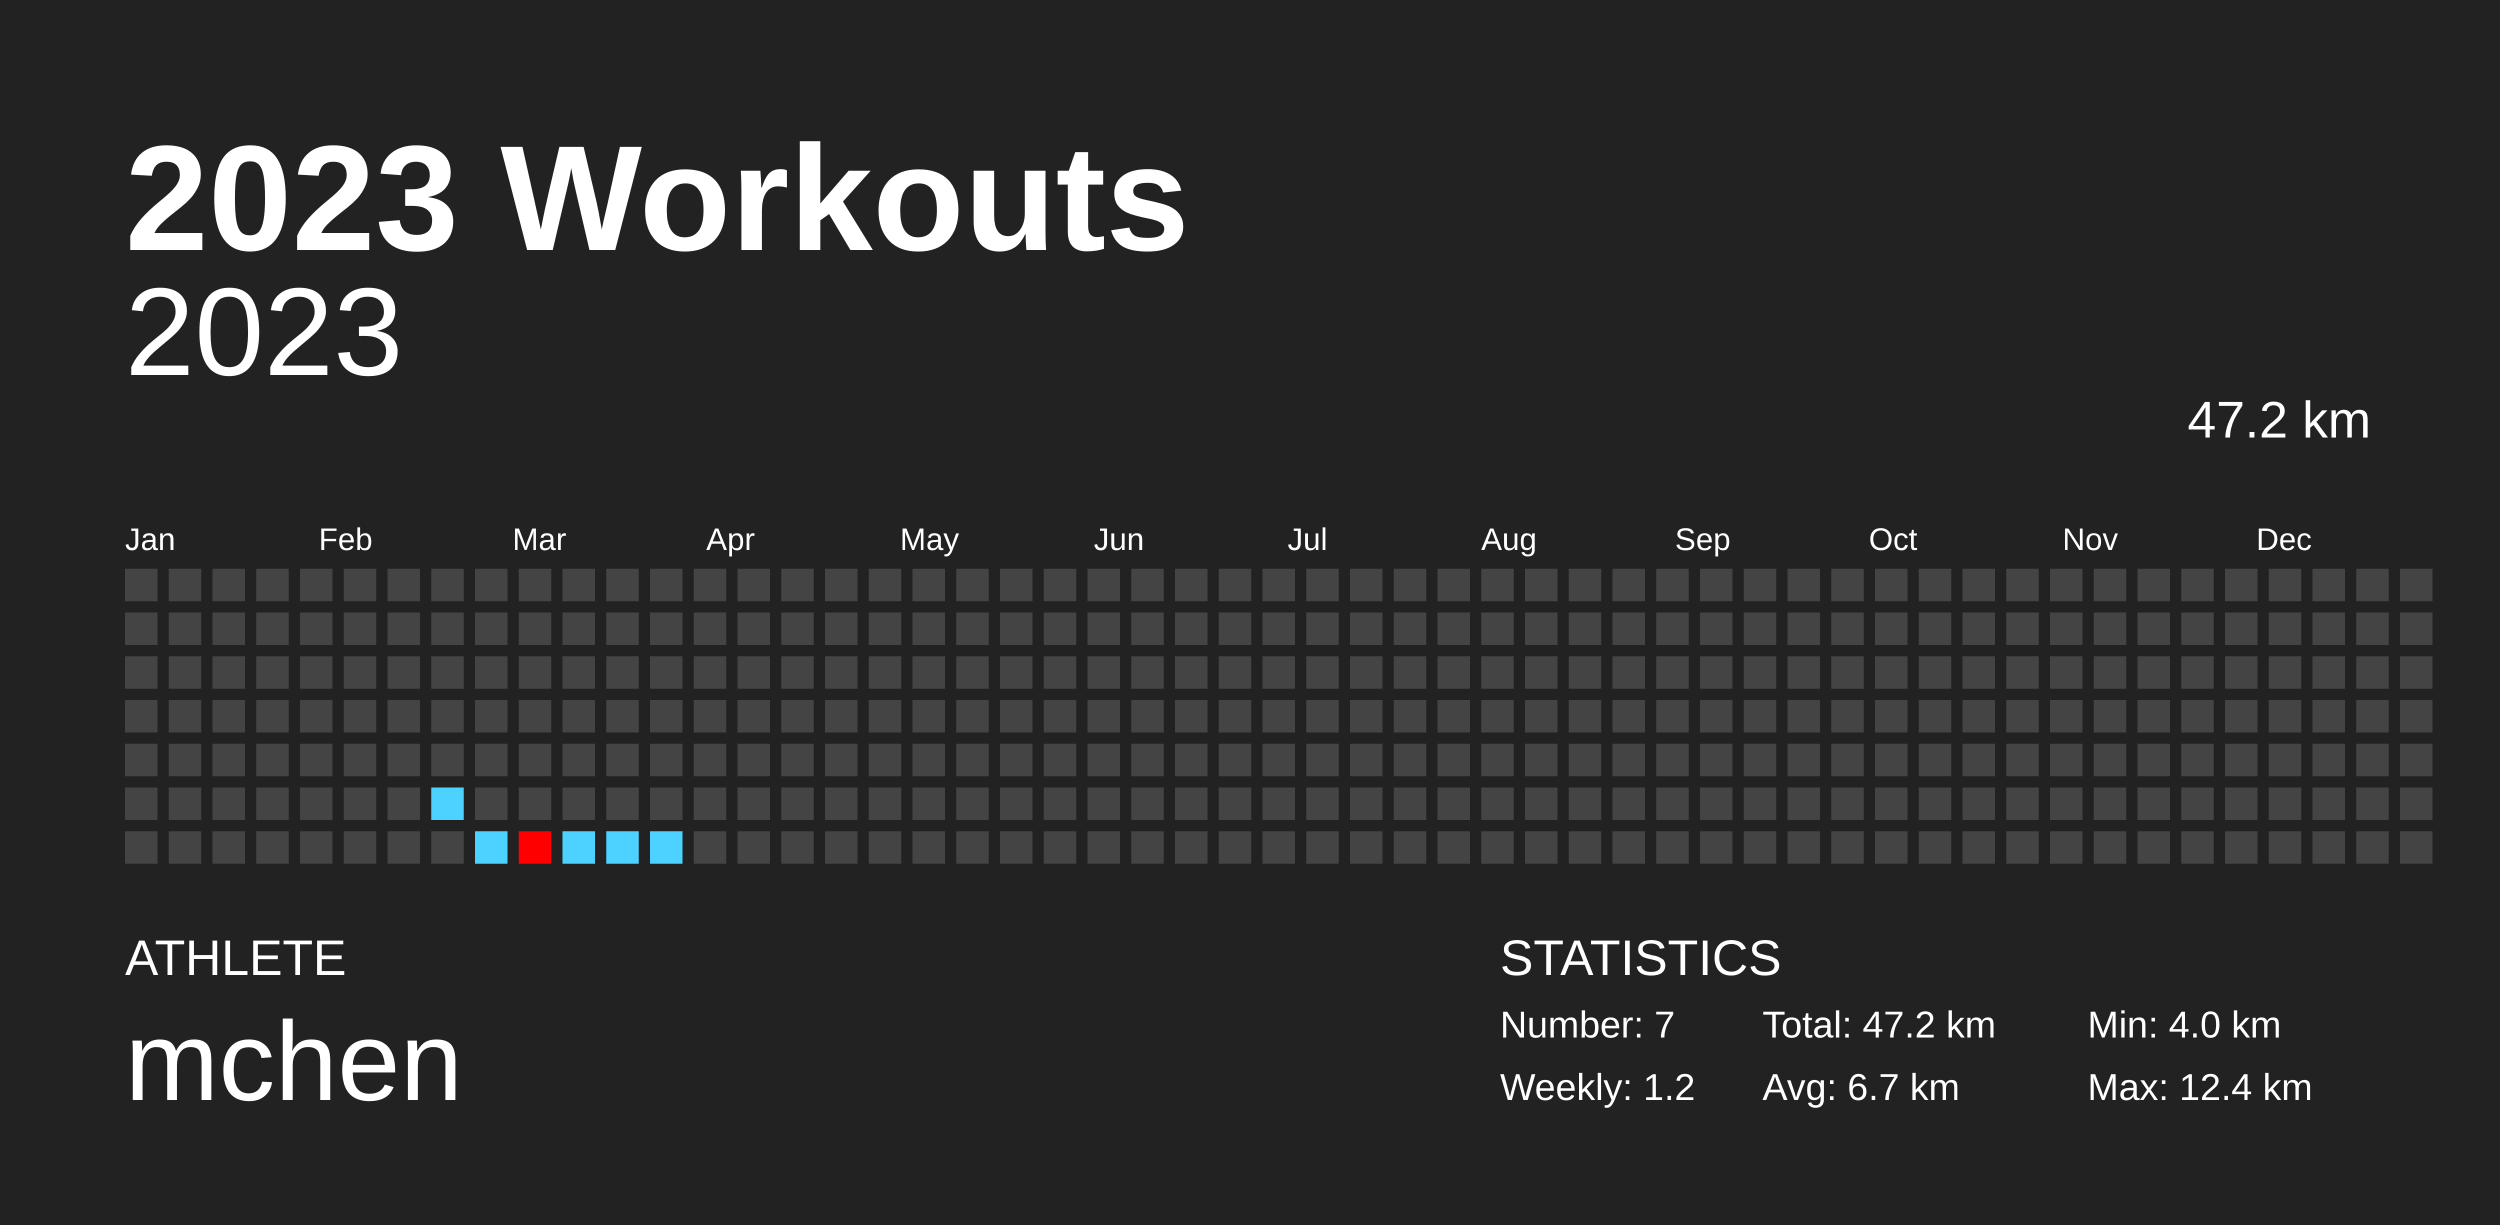
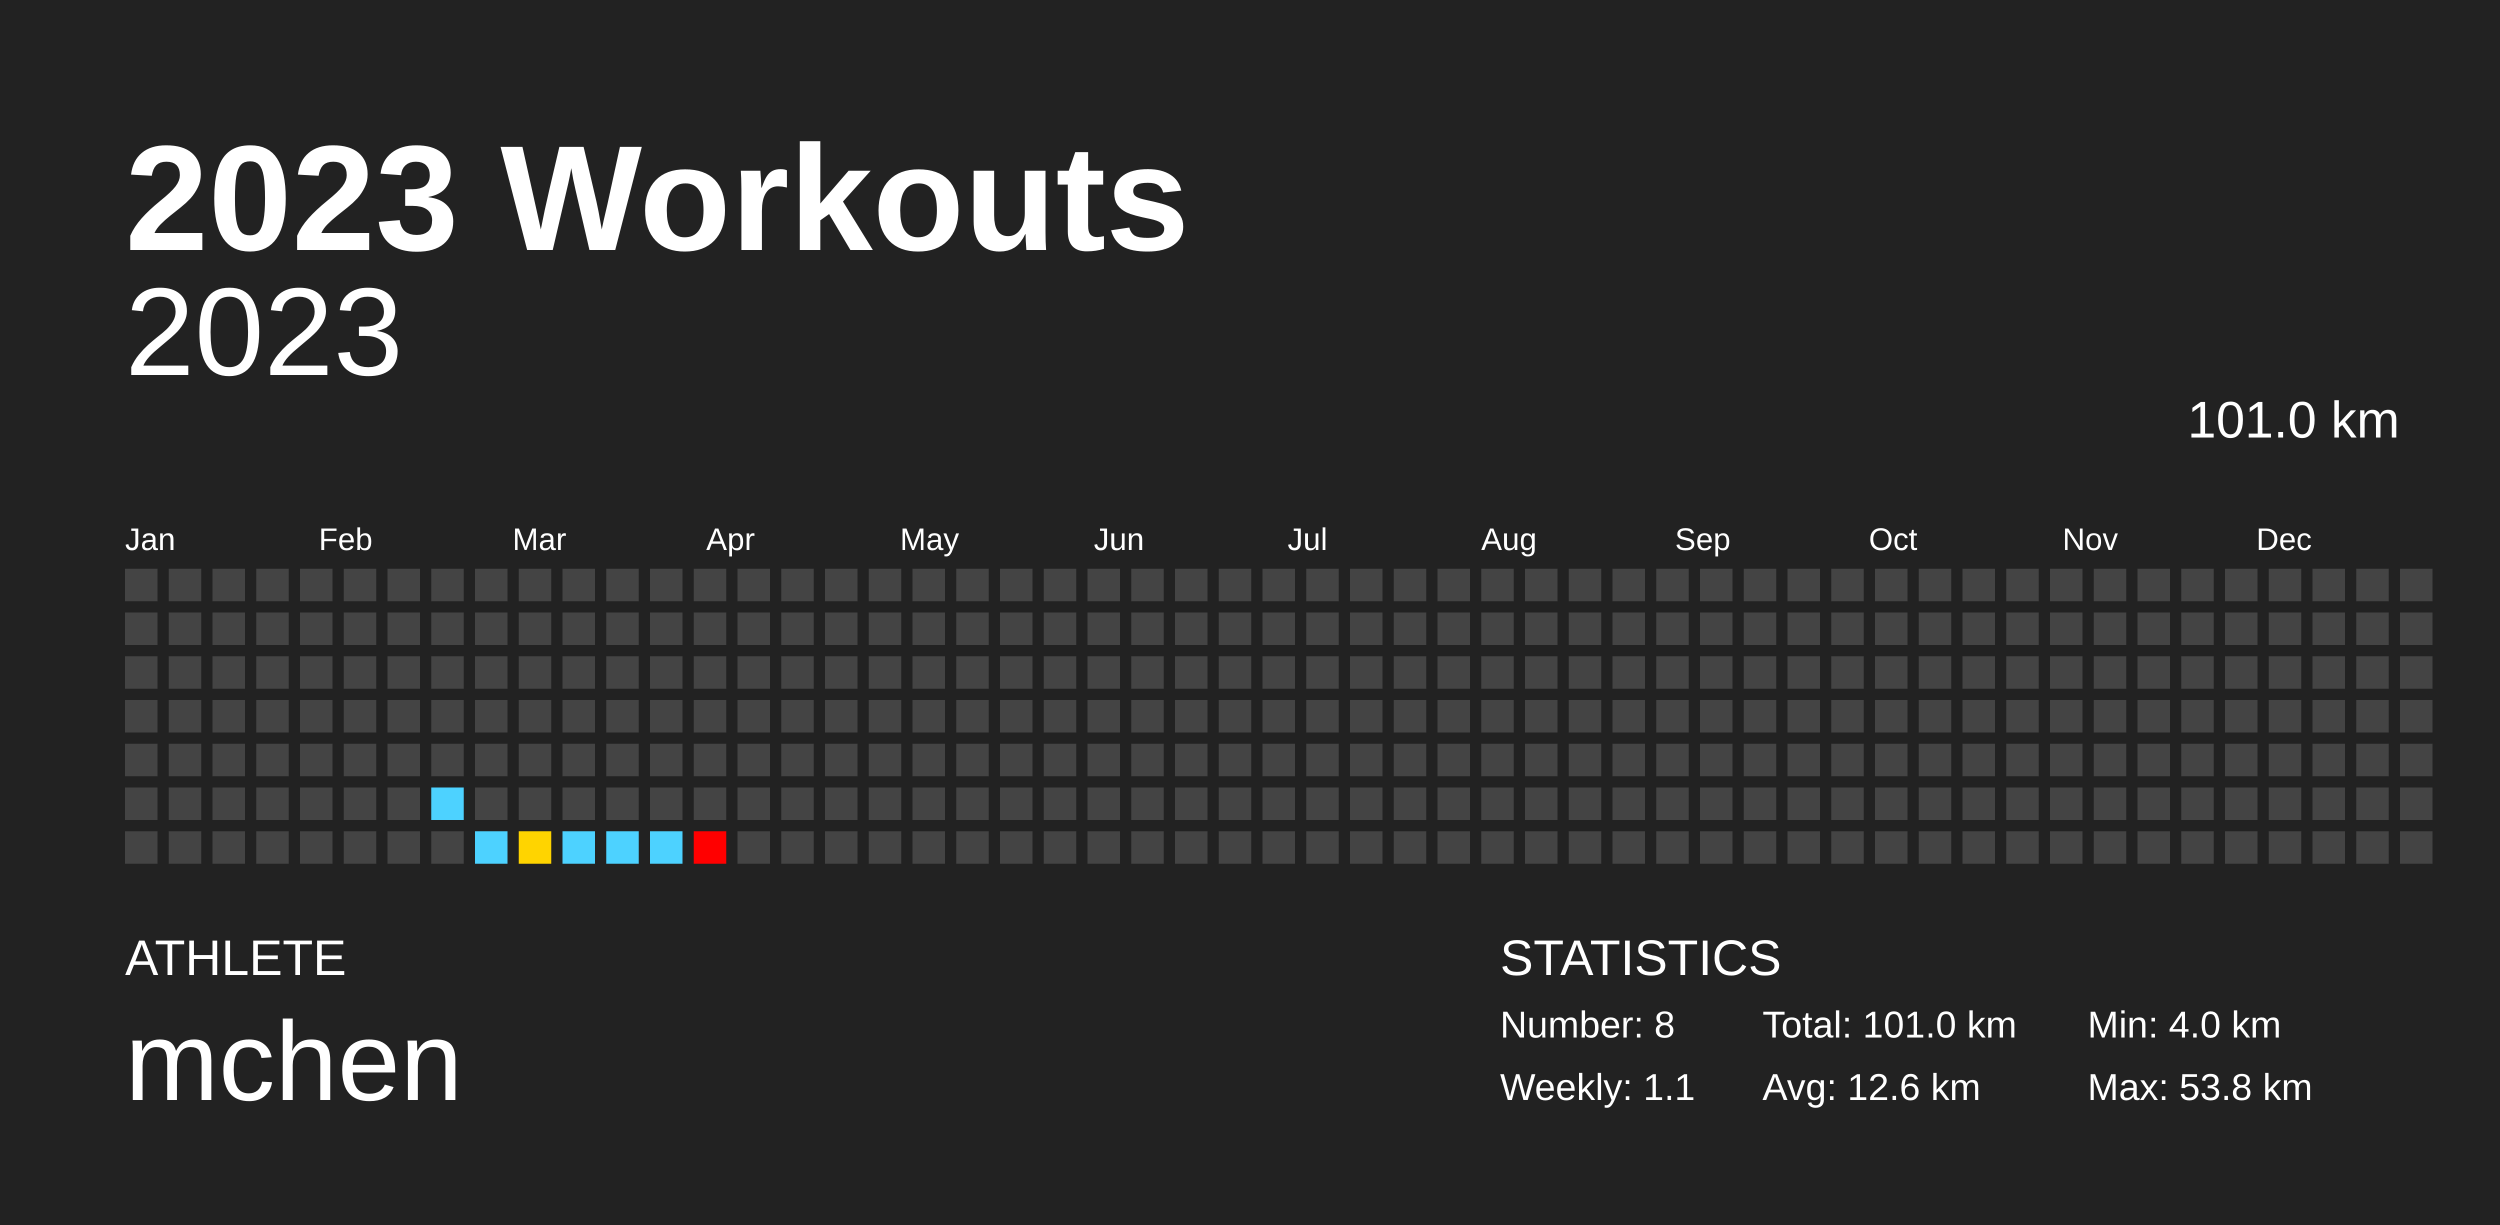
<svg xmlns="http://www.w3.org/2000/svg" baseProfile="full" height="98mm" version="1.1" viewBox="0,0,200,98" width="200mm">
  <defs />
  <rect fill="#222222" height="98" width="200" x="0" y="0" />
  <text fill="#FFFFFF" style="font-size:12px; font-family:Arial; font-weight:bold;" x="10" y="20">2023 Workouts</text>
  <text fill="#FFFFFF" style="font-size:4px; font-family:Arial" x="10" y="78">ATHLETE</text>
  <text fill="#FFFFFF" style="font-size:9px; font-family:Arial" x="10" y="88">mchen</text>
  <text fill="#FFFFFF" style="font-size:4px; font-family:Arial" x="120" y="78">STATISTICS</text>
-   <text fill="#FFFFFF" style="font-size:3px; font-family:Arial" x="120" y="83">Number: 7</text>
-   <text fill="#FFFFFF" style="font-size:3px; font-family:Arial" x="120" y="88">Weekly: 1.2</text>
-   <text fill="#FFFFFF" style="font-size:3px; font-family:Arial" x="141" y="83">Total: 47.2 km</text>
-   <text fill="#FFFFFF" style="font-size:3px; font-family:Arial" x="141" y="88">Avg: 6.7 km</text>
+   <text fill="#FFFFFF" style="font-size:3px; font-family:Arial" x="120" y="83">Number: 8</text>
+   <text fill="#FFFFFF" style="font-size:3px; font-family:Arial" x="120" y="88">Weekly: 1.1</text>
+   <text fill="#FFFFFF" style="font-size:3px; font-family:Arial" x="141" y="83">Total: 101.0 km</text>
+   <text fill="#FFFFFF" style="font-size:3px; font-family:Arial" x="141" y="88">Avg: 12.6 km</text>
  <text fill="#FFFFFF" style="font-size:3px; font-family:Arial" x="167" y="83">Min: 4.0 km</text>
-   <text fill="#FFFFFF" style="font-size:3px; font-family:Arial" x="167" y="88">Max: 12.4 km</text>
+   <text fill="#FFFFFF" style="font-size:3px; font-family:Arial" x="167" y="88">Max: 53.8 km</text>
  <text alignment-baseline="hanging" fill="#FFFFFF" style="font-size:10.0px; font-family:Arial;" x="10" y="30">2023</text>
-   <text alignment-baseline="hanging" fill="#FFFFFF" style="font-size:4.125px; font-family:Arial;" x="175" y="35">47.2 km</text>
+   <text alignment-baseline="hanging" fill="#FFFFFF" style="font-size:4.125px; font-family:Arial;" x="175" y="35">101.0 km</text>
  <text fill="#FFFFFF" style="font-size:2.5px; font-family:Arial" x="10.0" y="44">Jan</text>
  <text fill="#FFFFFF" style="font-size:2.5px; font-family:Arial" x="25.5" y="44">Feb</text>
  <text fill="#FFFFFF" style="font-size:2.5px; font-family:Arial" x="41.0" y="44">Mar</text>
  <text fill="#FFFFFF" style="font-size:2.5px; font-family:Arial" x="56.5" y="44">Apr</text>
  <text fill="#FFFFFF" style="font-size:2.5px; font-family:Arial" x="72.0" y="44">May</text>
  <text fill="#FFFFFF" style="font-size:2.5px; font-family:Arial" x="87.5" y="44">Jun</text>
  <text fill="#FFFFFF" style="font-size:2.5px; font-family:Arial" x="103.0" y="44">Jul</text>
  <text fill="#FFFFFF" style="font-size:2.5px; font-family:Arial" x="118.5" y="44">Aug</text>
  <text fill="#FFFFFF" style="font-size:2.5px; font-family:Arial" x="134.0" y="44">Sep</text>
  <text fill="#FFFFFF" style="font-size:2.5px; font-family:Arial" x="149.5" y="44">Oct</text>
  <text fill="#FFFFFF" style="font-size:2.5px; font-family:Arial" x="165.0" y="44">Nov</text>
  <text fill="#FFFFFF" style="font-size:2.5px; font-family:Arial" x="180.5" y="44">Dec</text>
  <rect fill="#444444" height="2.6" width="2.6" x="10.0" y="45.5" />
  <rect fill="#444444" height="2.6" width="2.6" x="10.0" y="49.0" />
  <rect fill="#444444" height="2.6" width="2.6" x="10.0" y="52.5" />
  <rect fill="#444444" height="2.6" width="2.6" x="10.0" y="56.0" />
  <rect fill="#444444" height="2.6" width="2.6" x="10.0" y="59.5" />
  <rect fill="#444444" height="2.6" width="2.6" x="10.0" y="63.0" />
  <rect fill="#444444" height="2.6" width="2.6" x="10.0" y="66.5" />
  <rect fill="#444444" height="2.6" width="2.6" x="13.5" y="45.5" />
  <rect fill="#444444" height="2.6" width="2.6" x="13.5" y="49.0" />
  <rect fill="#444444" height="2.6" width="2.6" x="13.5" y="52.5" />
  <rect fill="#444444" height="2.6" width="2.6" x="13.5" y="56.0" />
  <rect fill="#444444" height="2.6" width="2.6" x="13.5" y="59.5" />
  <rect fill="#444444" height="2.6" width="2.6" x="13.5" y="63.0" />
  <rect fill="#444444" height="2.6" width="2.6" x="13.5" y="66.5" />
  <rect fill="#444444" height="2.6" width="2.6" x="17.0" y="45.5" />
  <rect fill="#444444" height="2.6" width="2.6" x="17.0" y="49.0" />
  <rect fill="#444444" height="2.6" width="2.6" x="17.0" y="52.5" />
  <rect fill="#444444" height="2.6" width="2.6" x="17.0" y="56.0" />
  <rect fill="#444444" height="2.6" width="2.6" x="17.0" y="59.5" />
  <rect fill="#444444" height="2.6" width="2.6" x="17.0" y="63.0" />
  <rect fill="#444444" height="2.6" width="2.6" x="17.0" y="66.5" />
  <rect fill="#444444" height="2.6" width="2.6" x="20.5" y="45.5" />
  <rect fill="#444444" height="2.6" width="2.6" x="20.5" y="49.0" />
  <rect fill="#444444" height="2.6" width="2.6" x="20.5" y="52.5" />
  <rect fill="#444444" height="2.6" width="2.6" x="20.5" y="56.0" />
  <rect fill="#444444" height="2.6" width="2.6" x="20.5" y="59.5" />
  <rect fill="#444444" height="2.6" width="2.6" x="20.5" y="63.0" />
  <rect fill="#444444" height="2.6" width="2.6" x="20.5" y="66.5" />
  <rect fill="#444444" height="2.6" width="2.6" x="24.0" y="45.5" />
  <rect fill="#444444" height="2.6" width="2.6" x="24.0" y="49.0" />
  <rect fill="#444444" height="2.6" width="2.6" x="24.0" y="52.5" />
  <rect fill="#444444" height="2.6" width="2.6" x="24.0" y="56.0" />
  <rect fill="#444444" height="2.6" width="2.6" x="24.0" y="59.5" />
  <rect fill="#444444" height="2.6" width="2.6" x="24.0" y="63.0" />
  <rect fill="#444444" height="2.6" width="2.6" x="24.0" y="66.5" />
  <rect fill="#444444" height="2.6" width="2.6" x="27.5" y="45.5" />
  <rect fill="#444444" height="2.6" width="2.6" x="27.5" y="49.0" />
  <rect fill="#444444" height="2.6" width="2.6" x="27.5" y="52.5" />
  <rect fill="#444444" height="2.6" width="2.6" x="27.5" y="56.0" />
  <rect fill="#444444" height="2.6" width="2.6" x="27.5" y="59.5" />
  <rect fill="#444444" height="2.6" width="2.6" x="27.5" y="63.0" />
  <rect fill="#444444" height="2.6" width="2.6" x="27.5" y="66.5" />
  <rect fill="#444444" height="2.6" width="2.6" x="31.0" y="45.5" />
  <rect fill="#444444" height="2.6" width="2.6" x="31.0" y="49.0" />
  <rect fill="#444444" height="2.6" width="2.6" x="31.0" y="52.5" />
  <rect fill="#444444" height="2.6" width="2.6" x="31.0" y="56.0" />
  <rect fill="#444444" height="2.6" width="2.6" x="31.0" y="59.5" />
  <rect fill="#444444" height="2.6" width="2.6" x="31.0" y="63.0" />
  <rect fill="#444444" height="2.6" width="2.6" x="31.0" y="66.5" />
  <rect fill="#444444" height="2.6" width="2.6" x="34.5" y="45.5" />
  <rect fill="#444444" height="2.6" width="2.6" x="34.5" y="49.0" />
  <rect fill="#444444" height="2.6" width="2.6" x="34.5" y="52.5" />
  <rect fill="#444444" height="2.6" width="2.6" x="34.5" y="56.0" />
  <rect fill="#444444" height="2.6" width="2.6" x="34.5" y="59.5" />
  <rect fill="#4dd2ff" height="2.6" width="2.6" x="34.5" y="63.0" />
  <rect fill="#444444" height="2.6" width="2.6" x="34.5" y="66.5" />
  <rect fill="#444444" height="2.6" width="2.6" x="38.0" y="45.5" />
  <rect fill="#444444" height="2.6" width="2.6" x="38.0" y="49.0" />
  <rect fill="#444444" height="2.6" width="2.6" x="38.0" y="52.5" />
  <rect fill="#444444" height="2.6" width="2.6" x="38.0" y="56.0" />
  <rect fill="#444444" height="2.6" width="2.6" x="38.0" y="59.5" />
  <rect fill="#444444" height="2.6" width="2.6" x="38.0" y="63.0" />
  <rect fill="#4dd2ff" height="2.6" width="2.6" x="38.0" y="66.5" />
  <rect fill="#444444" height="2.6" width="2.6" x="41.5" y="45.5" />
  <rect fill="#444444" height="2.6" width="2.6" x="41.5" y="49.0" />
  <rect fill="#444444" height="2.6" width="2.6" x="41.5" y="52.5" />
  <rect fill="#444444" height="2.6" width="2.6" x="41.5" y="56.0" />
  <rect fill="#444444" height="2.6" width="2.6" x="41.5" y="59.5" />
  <rect fill="#444444" height="2.6" width="2.6" x="41.5" y="63.0" />
-   <rect fill="#ff0000" height="2.6" width="2.6" x="41.5" y="66.5" />
+   <rect fill="#ffd400" height="2.6" width="2.6" x="41.5" y="66.5" />
  <rect fill="#444444" height="2.6" width="2.6" x="45.0" y="45.5" />
  <rect fill="#444444" height="2.6" width="2.6" x="45.0" y="49.0" />
  <rect fill="#444444" height="2.6" width="2.6" x="45.0" y="52.5" />
  <rect fill="#444444" height="2.6" width="2.6" x="45.0" y="56.0" />
  <rect fill="#444444" height="2.6" width="2.6" x="45.0" y="59.5" />
  <rect fill="#444444" height="2.6" width="2.6" x="45.0" y="63.0" />
  <rect fill="#4dd2ff" height="2.6" width="2.6" x="45.0" y="66.5" />
  <rect fill="#444444" height="2.6" width="2.6" x="48.5" y="45.5" />
  <rect fill="#444444" height="2.6" width="2.6" x="48.5" y="49.0" />
  <rect fill="#444444" height="2.6" width="2.6" x="48.5" y="52.5" />
  <rect fill="#444444" height="2.6" width="2.6" x="48.5" y="56.0" />
  <rect fill="#444444" height="2.6" width="2.6" x="48.5" y="59.5" />
  <rect fill="#444444" height="2.6" width="2.6" x="48.5" y="63.0" />
  <rect fill="#4dd2ff" height="2.6" width="2.6" x="48.5" y="66.5" />
  <rect fill="#444444" height="2.6" width="2.6" x="52.0" y="45.5" />
  <rect fill="#444444" height="2.6" width="2.6" x="52.0" y="49.0" />
  <rect fill="#444444" height="2.6" width="2.6" x="52.0" y="52.5" />
  <rect fill="#444444" height="2.6" width="2.6" x="52.0" y="56.0" />
  <rect fill="#444444" height="2.6" width="2.6" x="52.0" y="59.5" />
  <rect fill="#444444" height="2.6" width="2.6" x="52.0" y="63.0" />
  <rect fill="#4dd2ff" height="2.6" width="2.6" x="52.0" y="66.5" />
  <rect fill="#444444" height="2.6" width="2.6" x="55.5" y="45.5" />
  <rect fill="#444444" height="2.6" width="2.6" x="55.5" y="49.0" />
  <rect fill="#444444" height="2.6" width="2.6" x="55.5" y="52.5" />
  <rect fill="#444444" height="2.6" width="2.6" x="55.5" y="56.0" />
  <rect fill="#444444" height="2.6" width="2.6" x="55.5" y="59.5" />
  <rect fill="#444444" height="2.6" width="2.6" x="55.5" y="63.0" />
-   <rect fill="#444444" height="2.6" width="2.6" x="55.5" y="66.5" />
+   <rect fill="red" height="2.6" width="2.6" x="55.5" y="66.5" />
  <rect fill="#444444" height="2.6" width="2.6" x="59.0" y="45.5" />
  <rect fill="#444444" height="2.6" width="2.6" x="59.0" y="49.0" />
  <rect fill="#444444" height="2.6" width="2.6" x="59.0" y="52.5" />
  <rect fill="#444444" height="2.6" width="2.6" x="59.0" y="56.0" />
  <rect fill="#444444" height="2.6" width="2.6" x="59.0" y="59.5" />
  <rect fill="#444444" height="2.6" width="2.6" x="59.0" y="63.0" />
  <rect fill="#444444" height="2.6" width="2.6" x="59.0" y="66.5" />
  <rect fill="#444444" height="2.6" width="2.6" x="62.5" y="45.5" />
  <rect fill="#444444" height="2.6" width="2.6" x="62.5" y="49.0" />
  <rect fill="#444444" height="2.6" width="2.6" x="62.5" y="52.5" />
  <rect fill="#444444" height="2.6" width="2.6" x="62.5" y="56.0" />
  <rect fill="#444444" height="2.6" width="2.6" x="62.5" y="59.5" />
  <rect fill="#444444" height="2.6" width="2.6" x="62.5" y="63.0" />
  <rect fill="#444444" height="2.6" width="2.6" x="62.5" y="66.5" />
  <rect fill="#444444" height="2.6" width="2.6" x="66.0" y="45.5" />
  <rect fill="#444444" height="2.6" width="2.6" x="66.0" y="49.0" />
  <rect fill="#444444" height="2.6" width="2.6" x="66.0" y="52.5" />
  <rect fill="#444444" height="2.6" width="2.6" x="66.0" y="56.0" />
  <rect fill="#444444" height="2.6" width="2.6" x="66.0" y="59.5" />
  <rect fill="#444444" height="2.6" width="2.6" x="66.0" y="63.0" />
  <rect fill="#444444" height="2.6" width="2.6" x="66.0" y="66.5" />
  <rect fill="#444444" height="2.6" width="2.6" x="69.5" y="45.5" />
  <rect fill="#444444" height="2.6" width="2.6" x="69.5" y="49.0" />
  <rect fill="#444444" height="2.6" width="2.6" x="69.5" y="52.5" />
  <rect fill="#444444" height="2.6" width="2.6" x="69.5" y="56.0" />
  <rect fill="#444444" height="2.6" width="2.6" x="69.5" y="59.5" />
  <rect fill="#444444" height="2.6" width="2.6" x="69.5" y="63.0" />
  <rect fill="#444444" height="2.6" width="2.6" x="69.5" y="66.5" />
  <rect fill="#444444" height="2.6" width="2.6" x="73.0" y="45.5" />
  <rect fill="#444444" height="2.6" width="2.6" x="73.0" y="49.0" />
  <rect fill="#444444" height="2.6" width="2.6" x="73.0" y="52.5" />
  <rect fill="#444444" height="2.6" width="2.6" x="73.0" y="56.0" />
  <rect fill="#444444" height="2.6" width="2.6" x="73.0" y="59.5" />
  <rect fill="#444444" height="2.6" width="2.6" x="73.0" y="63.0" />
  <rect fill="#444444" height="2.6" width="2.6" x="73.0" y="66.5" />
  <rect fill="#444444" height="2.6" width="2.6" x="76.5" y="45.5" />
  <rect fill="#444444" height="2.6" width="2.6" x="76.5" y="49.0" />
  <rect fill="#444444" height="2.6" width="2.6" x="76.5" y="52.5" />
  <rect fill="#444444" height="2.6" width="2.6" x="76.5" y="56.0" />
  <rect fill="#444444" height="2.6" width="2.6" x="76.5" y="59.5" />
  <rect fill="#444444" height="2.6" width="2.6" x="76.5" y="63.0" />
  <rect fill="#444444" height="2.6" width="2.6" x="76.5" y="66.5" />
  <rect fill="#444444" height="2.6" width="2.6" x="80.0" y="45.5" />
  <rect fill="#444444" height="2.6" width="2.6" x="80.0" y="49.0" />
  <rect fill="#444444" height="2.6" width="2.6" x="80.0" y="52.5" />
  <rect fill="#444444" height="2.6" width="2.6" x="80.0" y="56.0" />
  <rect fill="#444444" height="2.6" width="2.6" x="80.0" y="59.5" />
  <rect fill="#444444" height="2.6" width="2.6" x="80.0" y="63.0" />
  <rect fill="#444444" height="2.6" width="2.6" x="80.0" y="66.5" />
  <rect fill="#444444" height="2.6" width="2.6" x="83.5" y="45.5" />
  <rect fill="#444444" height="2.6" width="2.6" x="83.5" y="49.0" />
  <rect fill="#444444" height="2.6" width="2.6" x="83.5" y="52.5" />
  <rect fill="#444444" height="2.6" width="2.6" x="83.5" y="56.0" />
  <rect fill="#444444" height="2.6" width="2.6" x="83.5" y="59.5" />
  <rect fill="#444444" height="2.6" width="2.6" x="83.5" y="63.0" />
  <rect fill="#444444" height="2.6" width="2.6" x="83.5" y="66.5" />
  <rect fill="#444444" height="2.6" width="2.6" x="87.0" y="45.5" />
  <rect fill="#444444" height="2.6" width="2.6" x="87.0" y="49.0" />
  <rect fill="#444444" height="2.6" width="2.6" x="87.0" y="52.5" />
  <rect fill="#444444" height="2.6" width="2.6" x="87.0" y="56.0" />
  <rect fill="#444444" height="2.6" width="2.6" x="87.0" y="59.5" />
  <rect fill="#444444" height="2.6" width="2.6" x="87.0" y="63.0" />
  <rect fill="#444444" height="2.6" width="2.6" x="87.0" y="66.5" />
  <rect fill="#444444" height="2.6" width="2.6" x="90.5" y="45.5" />
  <rect fill="#444444" height="2.6" width="2.6" x="90.5" y="49.0" />
  <rect fill="#444444" height="2.6" width="2.6" x="90.5" y="52.5" />
  <rect fill="#444444" height="2.6" width="2.6" x="90.5" y="56.0" />
  <rect fill="#444444" height="2.6" width="2.6" x="90.5" y="59.5" />
  <rect fill="#444444" height="2.6" width="2.6" x="90.5" y="63.0" />
  <rect fill="#444444" height="2.6" width="2.6" x="90.5" y="66.5" />
  <rect fill="#444444" height="2.6" width="2.6" x="94.0" y="45.5" />
  <rect fill="#444444" height="2.6" width="2.6" x="94.0" y="49.0" />
  <rect fill="#444444" height="2.6" width="2.6" x="94.0" y="52.5" />
  <rect fill="#444444" height="2.6" width="2.6" x="94.0" y="56.0" />
  <rect fill="#444444" height="2.6" width="2.6" x="94.0" y="59.5" />
  <rect fill="#444444" height="2.6" width="2.6" x="94.0" y="63.0" />
  <rect fill="#444444" height="2.6" width="2.6" x="94.0" y="66.5" />
  <rect fill="#444444" height="2.6" width="2.6" x="97.5" y="45.5" />
  <rect fill="#444444" height="2.6" width="2.6" x="97.5" y="49.0" />
  <rect fill="#444444" height="2.6" width="2.6" x="97.5" y="52.5" />
  <rect fill="#444444" height="2.6" width="2.6" x="97.5" y="56.0" />
  <rect fill="#444444" height="2.6" width="2.6" x="97.5" y="59.5" />
  <rect fill="#444444" height="2.6" width="2.6" x="97.5" y="63.0" />
  <rect fill="#444444" height="2.6" width="2.6" x="97.5" y="66.5" />
  <rect fill="#444444" height="2.6" width="2.6" x="101.0" y="45.5" />
  <rect fill="#444444" height="2.6" width="2.6" x="101.0" y="49.0" />
  <rect fill="#444444" height="2.6" width="2.6" x="101.0" y="52.5" />
  <rect fill="#444444" height="2.6" width="2.6" x="101.0" y="56.0" />
  <rect fill="#444444" height="2.6" width="2.6" x="101.0" y="59.5" />
  <rect fill="#444444" height="2.6" width="2.6" x="101.0" y="63.0" />
  <rect fill="#444444" height="2.6" width="2.6" x="101.0" y="66.5" />
  <rect fill="#444444" height="2.6" width="2.6" x="104.5" y="45.5" />
  <rect fill="#444444" height="2.6" width="2.6" x="104.5" y="49.0" />
  <rect fill="#444444" height="2.6" width="2.6" x="104.5" y="52.5" />
  <rect fill="#444444" height="2.6" width="2.6" x="104.5" y="56.0" />
  <rect fill="#444444" height="2.6" width="2.6" x="104.5" y="59.5" />
  <rect fill="#444444" height="2.6" width="2.6" x="104.5" y="63.0" />
  <rect fill="#444444" height="2.6" width="2.6" x="104.5" y="66.5" />
  <rect fill="#444444" height="2.6" width="2.6" x="108.0" y="45.5" />
  <rect fill="#444444" height="2.6" width="2.6" x="108.0" y="49.0" />
  <rect fill="#444444" height="2.6" width="2.6" x="108.0" y="52.5" />
  <rect fill="#444444" height="2.6" width="2.6" x="108.0" y="56.0" />
  <rect fill="#444444" height="2.6" width="2.6" x="108.0" y="59.5" />
  <rect fill="#444444" height="2.6" width="2.6" x="108.0" y="63.0" />
  <rect fill="#444444" height="2.6" width="2.6" x="108.0" y="66.5" />
  <rect fill="#444444" height="2.6" width="2.6" x="111.5" y="45.5" />
  <rect fill="#444444" height="2.6" width="2.6" x="111.5" y="49.0" />
  <rect fill="#444444" height="2.6" width="2.6" x="111.5" y="52.5" />
  <rect fill="#444444" height="2.6" width="2.6" x="111.5" y="56.0" />
  <rect fill="#444444" height="2.6" width="2.6" x="111.5" y="59.5" />
  <rect fill="#444444" height="2.6" width="2.6" x="111.5" y="63.0" />
  <rect fill="#444444" height="2.6" width="2.6" x="111.5" y="66.5" />
  <rect fill="#444444" height="2.6" width="2.6" x="115.0" y="45.5" />
  <rect fill="#444444" height="2.6" width="2.6" x="115.0" y="49.0" />
  <rect fill="#444444" height="2.6" width="2.6" x="115.0" y="52.5" />
  <rect fill="#444444" height="2.6" width="2.6" x="115.0" y="56.0" />
  <rect fill="#444444" height="2.6" width="2.6" x="115.0" y="59.5" />
  <rect fill="#444444" height="2.6" width="2.6" x="115.0" y="63.0" />
  <rect fill="#444444" height="2.6" width="2.6" x="115.0" y="66.5" />
  <rect fill="#444444" height="2.6" width="2.6" x="118.5" y="45.5" />
  <rect fill="#444444" height="2.6" width="2.6" x="118.5" y="49.0" />
  <rect fill="#444444" height="2.6" width="2.6" x="118.5" y="52.5" />
  <rect fill="#444444" height="2.6" width="2.6" x="118.5" y="56.0" />
  <rect fill="#444444" height="2.6" width="2.6" x="118.5" y="59.5" />
  <rect fill="#444444" height="2.6" width="2.6" x="118.5" y="63.0" />
  <rect fill="#444444" height="2.6" width="2.6" x="118.5" y="66.5" />
  <rect fill="#444444" height="2.6" width="2.6" x="122.0" y="45.5" />
  <rect fill="#444444" height="2.6" width="2.6" x="122.0" y="49.0" />
  <rect fill="#444444" height="2.6" width="2.6" x="122.0" y="52.5" />
  <rect fill="#444444" height="2.6" width="2.6" x="122.0" y="56.0" />
  <rect fill="#444444" height="2.6" width="2.6" x="122.0" y="59.5" />
  <rect fill="#444444" height="2.6" width="2.6" x="122.0" y="63.0" />
  <rect fill="#444444" height="2.6" width="2.6" x="122.0" y="66.5" />
  <rect fill="#444444" height="2.6" width="2.6" x="125.5" y="45.5" />
  <rect fill="#444444" height="2.6" width="2.6" x="125.5" y="49.0" />
  <rect fill="#444444" height="2.6" width="2.6" x="125.5" y="52.5" />
  <rect fill="#444444" height="2.6" width="2.6" x="125.5" y="56.0" />
  <rect fill="#444444" height="2.6" width="2.6" x="125.5" y="59.5" />
  <rect fill="#444444" height="2.6" width="2.6" x="125.5" y="63.0" />
  <rect fill="#444444" height="2.6" width="2.6" x="125.5" y="66.5" />
  <rect fill="#444444" height="2.6" width="2.6" x="129.0" y="45.5" />
  <rect fill="#444444" height="2.6" width="2.6" x="129.0" y="49.0" />
  <rect fill="#444444" height="2.6" width="2.6" x="129.0" y="52.5" />
  <rect fill="#444444" height="2.6" width="2.6" x="129.0" y="56.0" />
  <rect fill="#444444" height="2.6" width="2.6" x="129.0" y="59.5" />
  <rect fill="#444444" height="2.6" width="2.6" x="129.0" y="63.0" />
  <rect fill="#444444" height="2.6" width="2.6" x="129.0" y="66.5" />
  <rect fill="#444444" height="2.6" width="2.6" x="132.5" y="45.5" />
  <rect fill="#444444" height="2.6" width="2.6" x="132.5" y="49.0" />
  <rect fill="#444444" height="2.6" width="2.6" x="132.5" y="52.5" />
  <rect fill="#444444" height="2.6" width="2.6" x="132.5" y="56.0" />
  <rect fill="#444444" height="2.6" width="2.6" x="132.5" y="59.5" />
  <rect fill="#444444" height="2.6" width="2.6" x="132.5" y="63.0" />
  <rect fill="#444444" height="2.6" width="2.6" x="132.5" y="66.5" />
  <rect fill="#444444" height="2.6" width="2.6" x="136.0" y="45.5" />
  <rect fill="#444444" height="2.6" width="2.6" x="136.0" y="49.0" />
  <rect fill="#444444" height="2.6" width="2.6" x="136.0" y="52.5" />
  <rect fill="#444444" height="2.6" width="2.6" x="136.0" y="56.0" />
  <rect fill="#444444" height="2.6" width="2.6" x="136.0" y="59.5" />
  <rect fill="#444444" height="2.6" width="2.6" x="136.0" y="63.0" />
  <rect fill="#444444" height="2.6" width="2.6" x="136.0" y="66.5" />
  <rect fill="#444444" height="2.6" width="2.6" x="139.5" y="45.5" />
  <rect fill="#444444" height="2.6" width="2.6" x="139.5" y="49.0" />
  <rect fill="#444444" height="2.6" width="2.6" x="139.5" y="52.5" />
  <rect fill="#444444" height="2.6" width="2.6" x="139.5" y="56.0" />
  <rect fill="#444444" height="2.6" width="2.6" x="139.5" y="59.5" />
  <rect fill="#444444" height="2.6" width="2.6" x="139.5" y="63.0" />
  <rect fill="#444444" height="2.6" width="2.6" x="139.5" y="66.5" />
  <rect fill="#444444" height="2.6" width="2.6" x="143.0" y="45.5" />
  <rect fill="#444444" height="2.6" width="2.6" x="143.0" y="49.0" />
  <rect fill="#444444" height="2.6" width="2.6" x="143.0" y="52.5" />
  <rect fill="#444444" height="2.6" width="2.6" x="143.0" y="56.0" />
  <rect fill="#444444" height="2.6" width="2.6" x="143.0" y="59.5" />
  <rect fill="#444444" height="2.6" width="2.6" x="143.0" y="63.0" />
  <rect fill="#444444" height="2.6" width="2.6" x="143.0" y="66.5" />
  <rect fill="#444444" height="2.6" width="2.6" x="146.5" y="45.5" />
  <rect fill="#444444" height="2.6" width="2.6" x="146.5" y="49.0" />
  <rect fill="#444444" height="2.6" width="2.6" x="146.5" y="52.5" />
  <rect fill="#444444" height="2.6" width="2.6" x="146.5" y="56.0" />
  <rect fill="#444444" height="2.6" width="2.6" x="146.5" y="59.5" />
  <rect fill="#444444" height="2.6" width="2.6" x="146.5" y="63.0" />
  <rect fill="#444444" height="2.6" width="2.6" x="146.5" y="66.5" />
  <rect fill="#444444" height="2.6" width="2.6" x="150.0" y="45.5" />
  <rect fill="#444444" height="2.6" width="2.6" x="150.0" y="49.0" />
  <rect fill="#444444" height="2.6" width="2.6" x="150.0" y="52.5" />
  <rect fill="#444444" height="2.6" width="2.6" x="150.0" y="56.0" />
  <rect fill="#444444" height="2.6" width="2.6" x="150.0" y="59.5" />
  <rect fill="#444444" height="2.6" width="2.6" x="150.0" y="63.0" />
  <rect fill="#444444" height="2.6" width="2.6" x="150.0" y="66.5" />
  <rect fill="#444444" height="2.6" width="2.6" x="153.5" y="45.5" />
  <rect fill="#444444" height="2.6" width="2.6" x="153.5" y="49.0" />
  <rect fill="#444444" height="2.6" width="2.6" x="153.5" y="52.5" />
  <rect fill="#444444" height="2.6" width="2.6" x="153.5" y="56.0" />
  <rect fill="#444444" height="2.6" width="2.6" x="153.5" y="59.5" />
  <rect fill="#444444" height="2.6" width="2.6" x="153.5" y="63.0" />
  <rect fill="#444444" height="2.6" width="2.6" x="153.5" y="66.5" />
  <rect fill="#444444" height="2.6" width="2.6" x="157.0" y="45.5" />
  <rect fill="#444444" height="2.6" width="2.6" x="157.0" y="49.0" />
  <rect fill="#444444" height="2.6" width="2.6" x="157.0" y="52.5" />
  <rect fill="#444444" height="2.6" width="2.6" x="157.0" y="56.0" />
  <rect fill="#444444" height="2.6" width="2.6" x="157.0" y="59.5" />
  <rect fill="#444444" height="2.6" width="2.6" x="157.0" y="63.0" />
  <rect fill="#444444" height="2.6" width="2.6" x="157.0" y="66.5" />
  <rect fill="#444444" height="2.6" width="2.6" x="160.5" y="45.5" />
  <rect fill="#444444" height="2.6" width="2.6" x="160.5" y="49.0" />
  <rect fill="#444444" height="2.6" width="2.6" x="160.5" y="52.5" />
  <rect fill="#444444" height="2.6" width="2.6" x="160.5" y="56.0" />
  <rect fill="#444444" height="2.6" width="2.6" x="160.5" y="59.5" />
  <rect fill="#444444" height="2.6" width="2.6" x="160.5" y="63.0" />
  <rect fill="#444444" height="2.6" width="2.6" x="160.5" y="66.5" />
  <rect fill="#444444" height="2.6" width="2.6" x="164.0" y="45.5" />
  <rect fill="#444444" height="2.6" width="2.6" x="164.0" y="49.0" />
  <rect fill="#444444" height="2.6" width="2.6" x="164.0" y="52.5" />
  <rect fill="#444444" height="2.6" width="2.6" x="164.0" y="56.0" />
  <rect fill="#444444" height="2.6" width="2.6" x="164.0" y="59.5" />
  <rect fill="#444444" height="2.6" width="2.6" x="164.0" y="63.0" />
  <rect fill="#444444" height="2.6" width="2.6" x="164.0" y="66.5" />
  <rect fill="#444444" height="2.6" width="2.6" x="167.5" y="45.5" />
  <rect fill="#444444" height="2.6" width="2.6" x="167.5" y="49.0" />
  <rect fill="#444444" height="2.6" width="2.6" x="167.5" y="52.5" />
  <rect fill="#444444" height="2.6" width="2.6" x="167.5" y="56.0" />
  <rect fill="#444444" height="2.6" width="2.6" x="167.5" y="59.5" />
  <rect fill="#444444" height="2.6" width="2.6" x="167.5" y="63.0" />
  <rect fill="#444444" height="2.6" width="2.6" x="167.5" y="66.5" />
  <rect fill="#444444" height="2.6" width="2.6" x="171.0" y="45.5" />
  <rect fill="#444444" height="2.6" width="2.6" x="171.0" y="49.0" />
  <rect fill="#444444" height="2.6" width="2.6" x="171.0" y="52.5" />
  <rect fill="#444444" height="2.6" width="2.6" x="171.0" y="56.0" />
  <rect fill="#444444" height="2.6" width="2.6" x="171.0" y="59.5" />
  <rect fill="#444444" height="2.6" width="2.6" x="171.0" y="63.0" />
  <rect fill="#444444" height="2.6" width="2.6" x="171.0" y="66.5" />
  <rect fill="#444444" height="2.6" width="2.6" x="174.5" y="45.5" />
  <rect fill="#444444" height="2.6" width="2.6" x="174.5" y="49.0" />
  <rect fill="#444444" height="2.6" width="2.6" x="174.5" y="52.5" />
  <rect fill="#444444" height="2.6" width="2.6" x="174.5" y="56.0" />
  <rect fill="#444444" height="2.6" width="2.6" x="174.5" y="59.5" />
  <rect fill="#444444" height="2.6" width="2.6" x="174.5" y="63.0" />
  <rect fill="#444444" height="2.6" width="2.6" x="174.5" y="66.5" />
  <rect fill="#444444" height="2.6" width="2.6" x="178.0" y="45.5" />
  <rect fill="#444444" height="2.6" width="2.6" x="178.0" y="49.0" />
  <rect fill="#444444" height="2.6" width="2.6" x="178.0" y="52.5" />
  <rect fill="#444444" height="2.6" width="2.6" x="178.0" y="56.0" />
  <rect fill="#444444" height="2.6" width="2.6" x="178.0" y="59.5" />
  <rect fill="#444444" height="2.6" width="2.6" x="178.0" y="63.0" />
  <rect fill="#444444" height="2.6" width="2.6" x="178.0" y="66.5" />
  <rect fill="#444444" height="2.6" width="2.6" x="181.5" y="45.5" />
  <rect fill="#444444" height="2.6" width="2.6" x="181.5" y="49.0" />
  <rect fill="#444444" height="2.6" width="2.6" x="181.5" y="52.5" />
  <rect fill="#444444" height="2.6" width="2.6" x="181.5" y="56.0" />
  <rect fill="#444444" height="2.6" width="2.6" x="181.5" y="59.5" />
  <rect fill="#444444" height="2.6" width="2.6" x="181.5" y="63.0" />
  <rect fill="#444444" height="2.6" width="2.6" x="181.5" y="66.5" />
  <rect fill="#444444" height="2.6" width="2.6" x="185.0" y="45.5" />
  <rect fill="#444444" height="2.6" width="2.6" x="185.0" y="49.0" />
  <rect fill="#444444" height="2.6" width="2.6" x="185.0" y="52.5" />
  <rect fill="#444444" height="2.6" width="2.6" x="185.0" y="56.0" />
  <rect fill="#444444" height="2.6" width="2.6" x="185.0" y="59.5" />
  <rect fill="#444444" height="2.6" width="2.6" x="185.0" y="63.0" />
  <rect fill="#444444" height="2.6" width="2.6" x="185.0" y="66.5" />
  <rect fill="#444444" height="2.6" width="2.6" x="188.5" y="45.5" />
  <rect fill="#444444" height="2.6" width="2.6" x="188.5" y="49.0" />
  <rect fill="#444444" height="2.6" width="2.6" x="188.5" y="52.5" />
  <rect fill="#444444" height="2.6" width="2.6" x="188.5" y="56.0" />
  <rect fill="#444444" height="2.6" width="2.6" x="188.5" y="59.5" />
  <rect fill="#444444" height="2.6" width="2.6" x="188.5" y="63.0" />
  <rect fill="#444444" height="2.6" width="2.6" x="188.5" y="66.5" />
  <rect fill="#444444" height="2.6" width="2.6" x="192.0" y="45.5" />
  <rect fill="#444444" height="2.6" width="2.6" x="192.0" y="49.0" />
  <rect fill="#444444" height="2.6" width="2.6" x="192.0" y="52.5" />
  <rect fill="#444444" height="2.6" width="2.6" x="192.0" y="56.0" />
  <rect fill="#444444" height="2.6" width="2.6" x="192.0" y="59.5" />
  <rect fill="#444444" height="2.6" width="2.6" x="192.0" y="63.0" />
  <rect fill="#444444" height="2.6" width="2.6" x="192.0" y="66.5" />
</svg>
